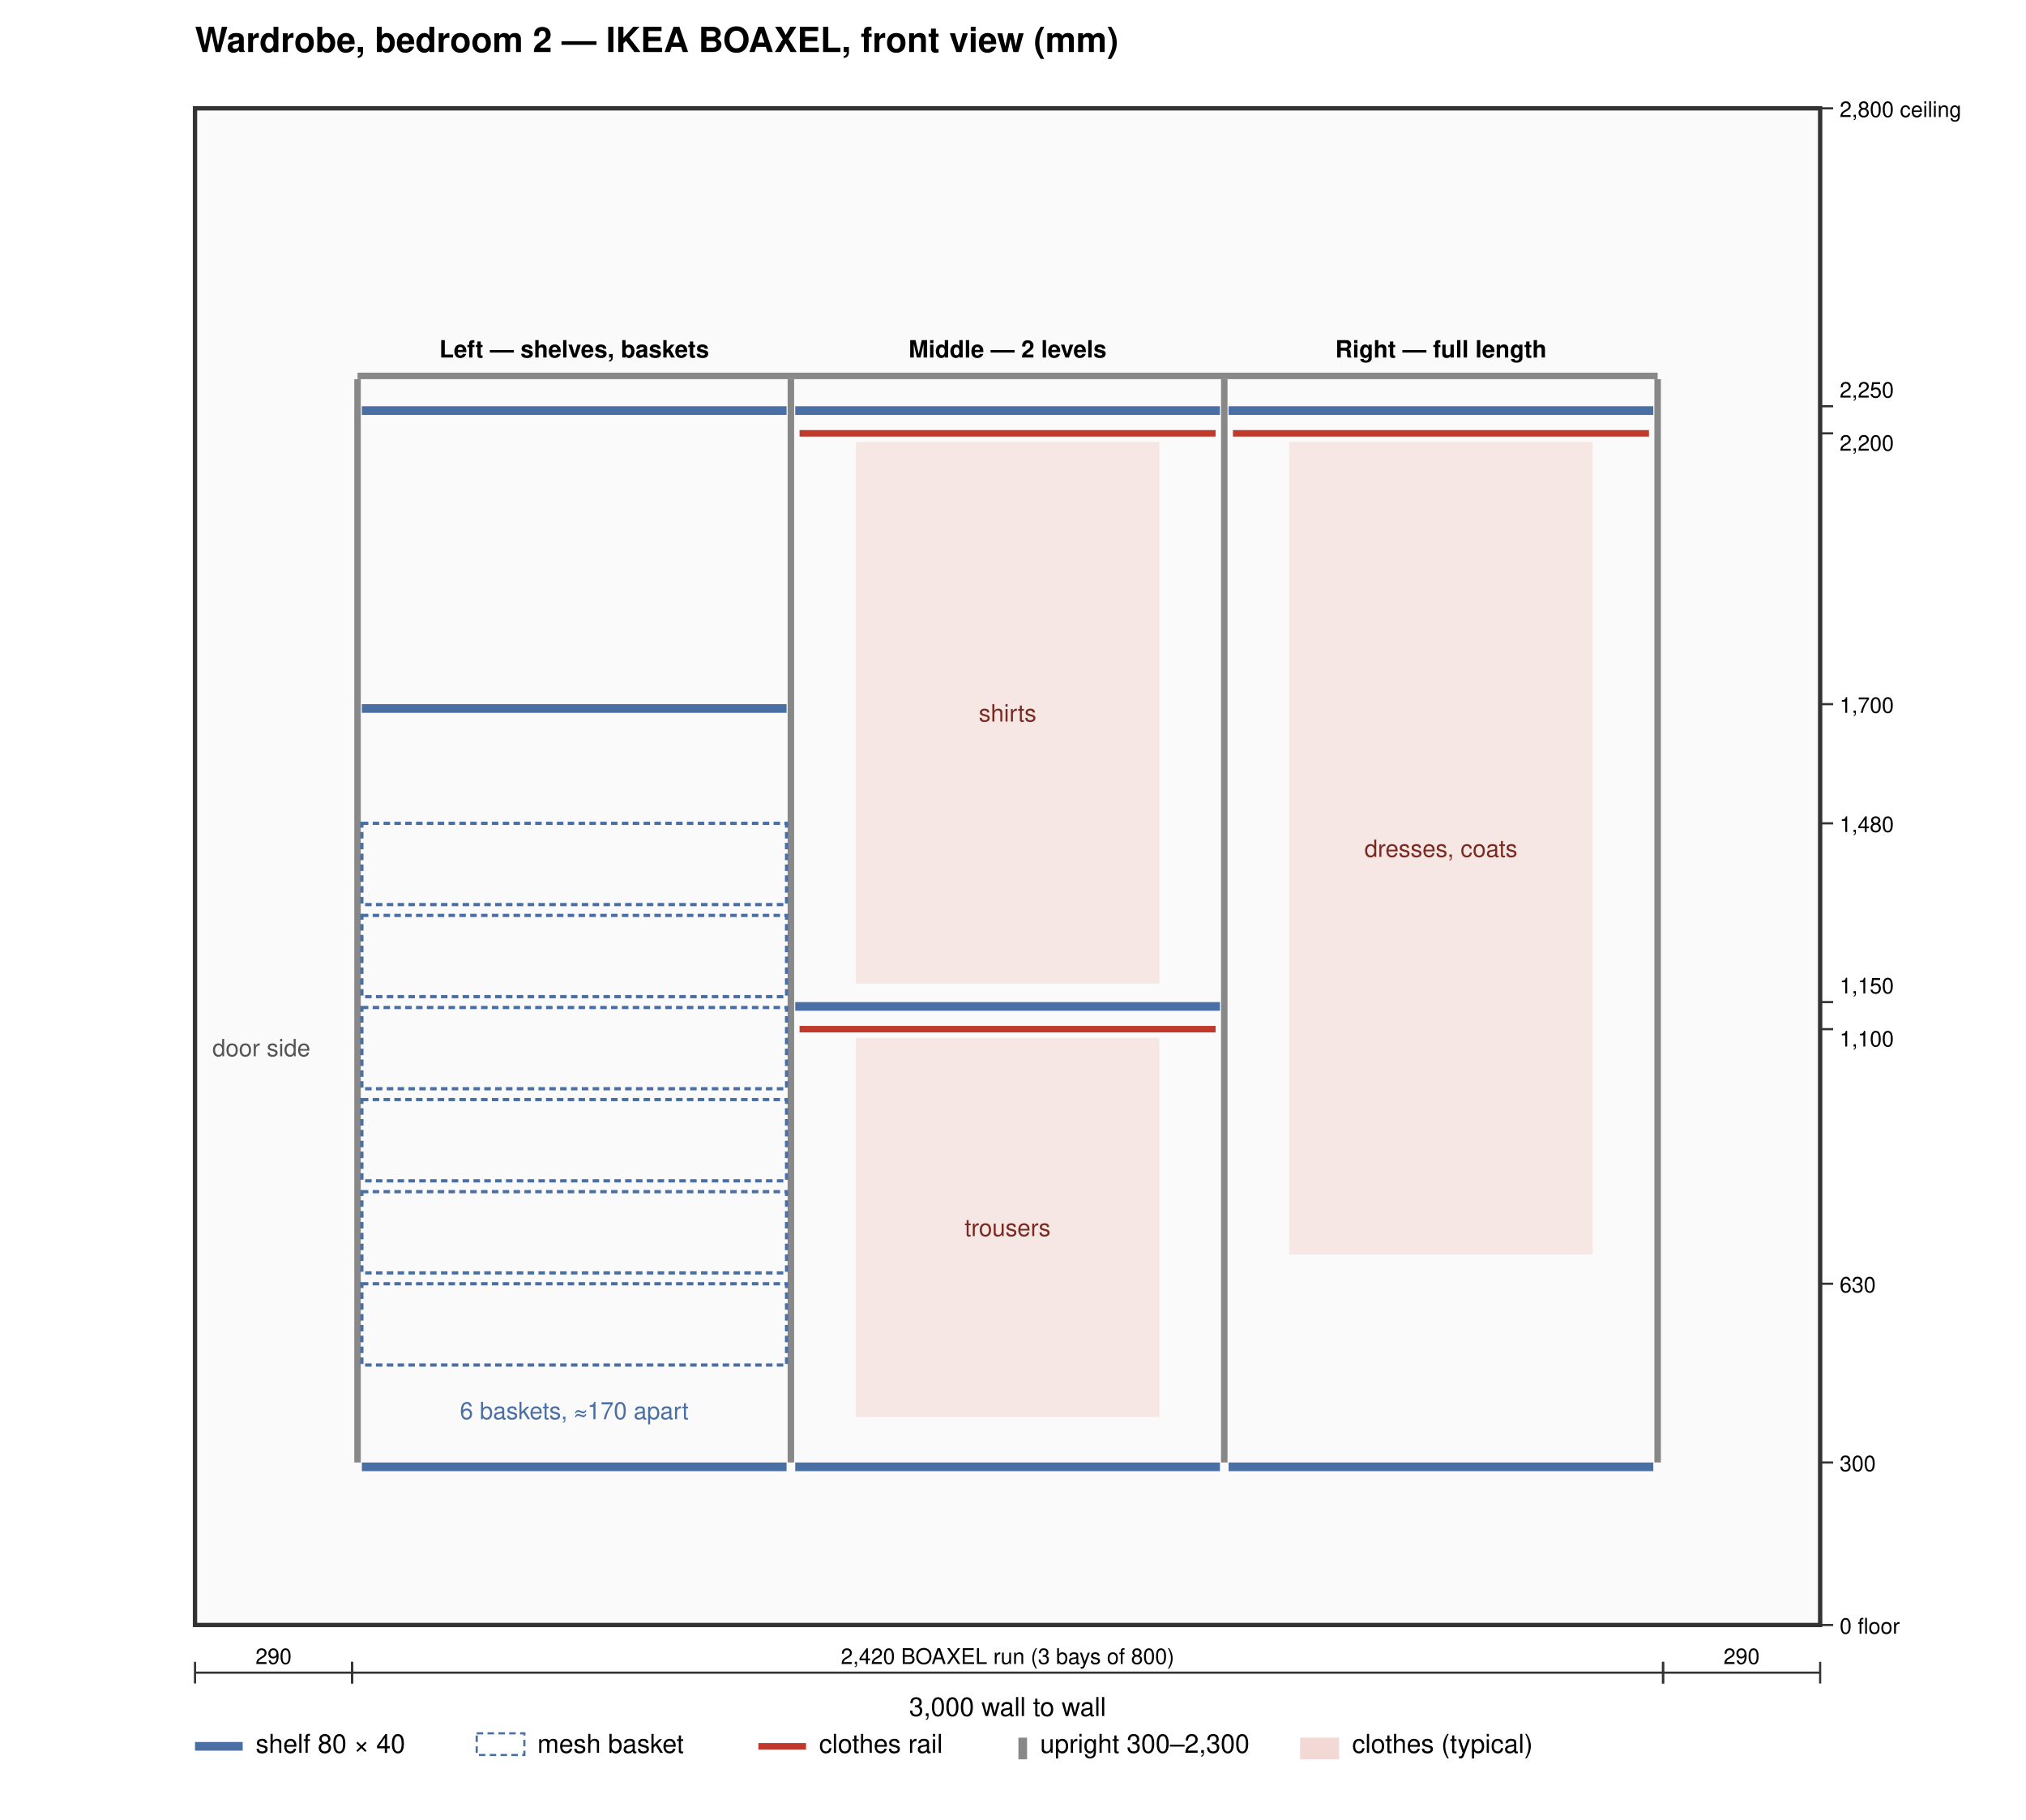
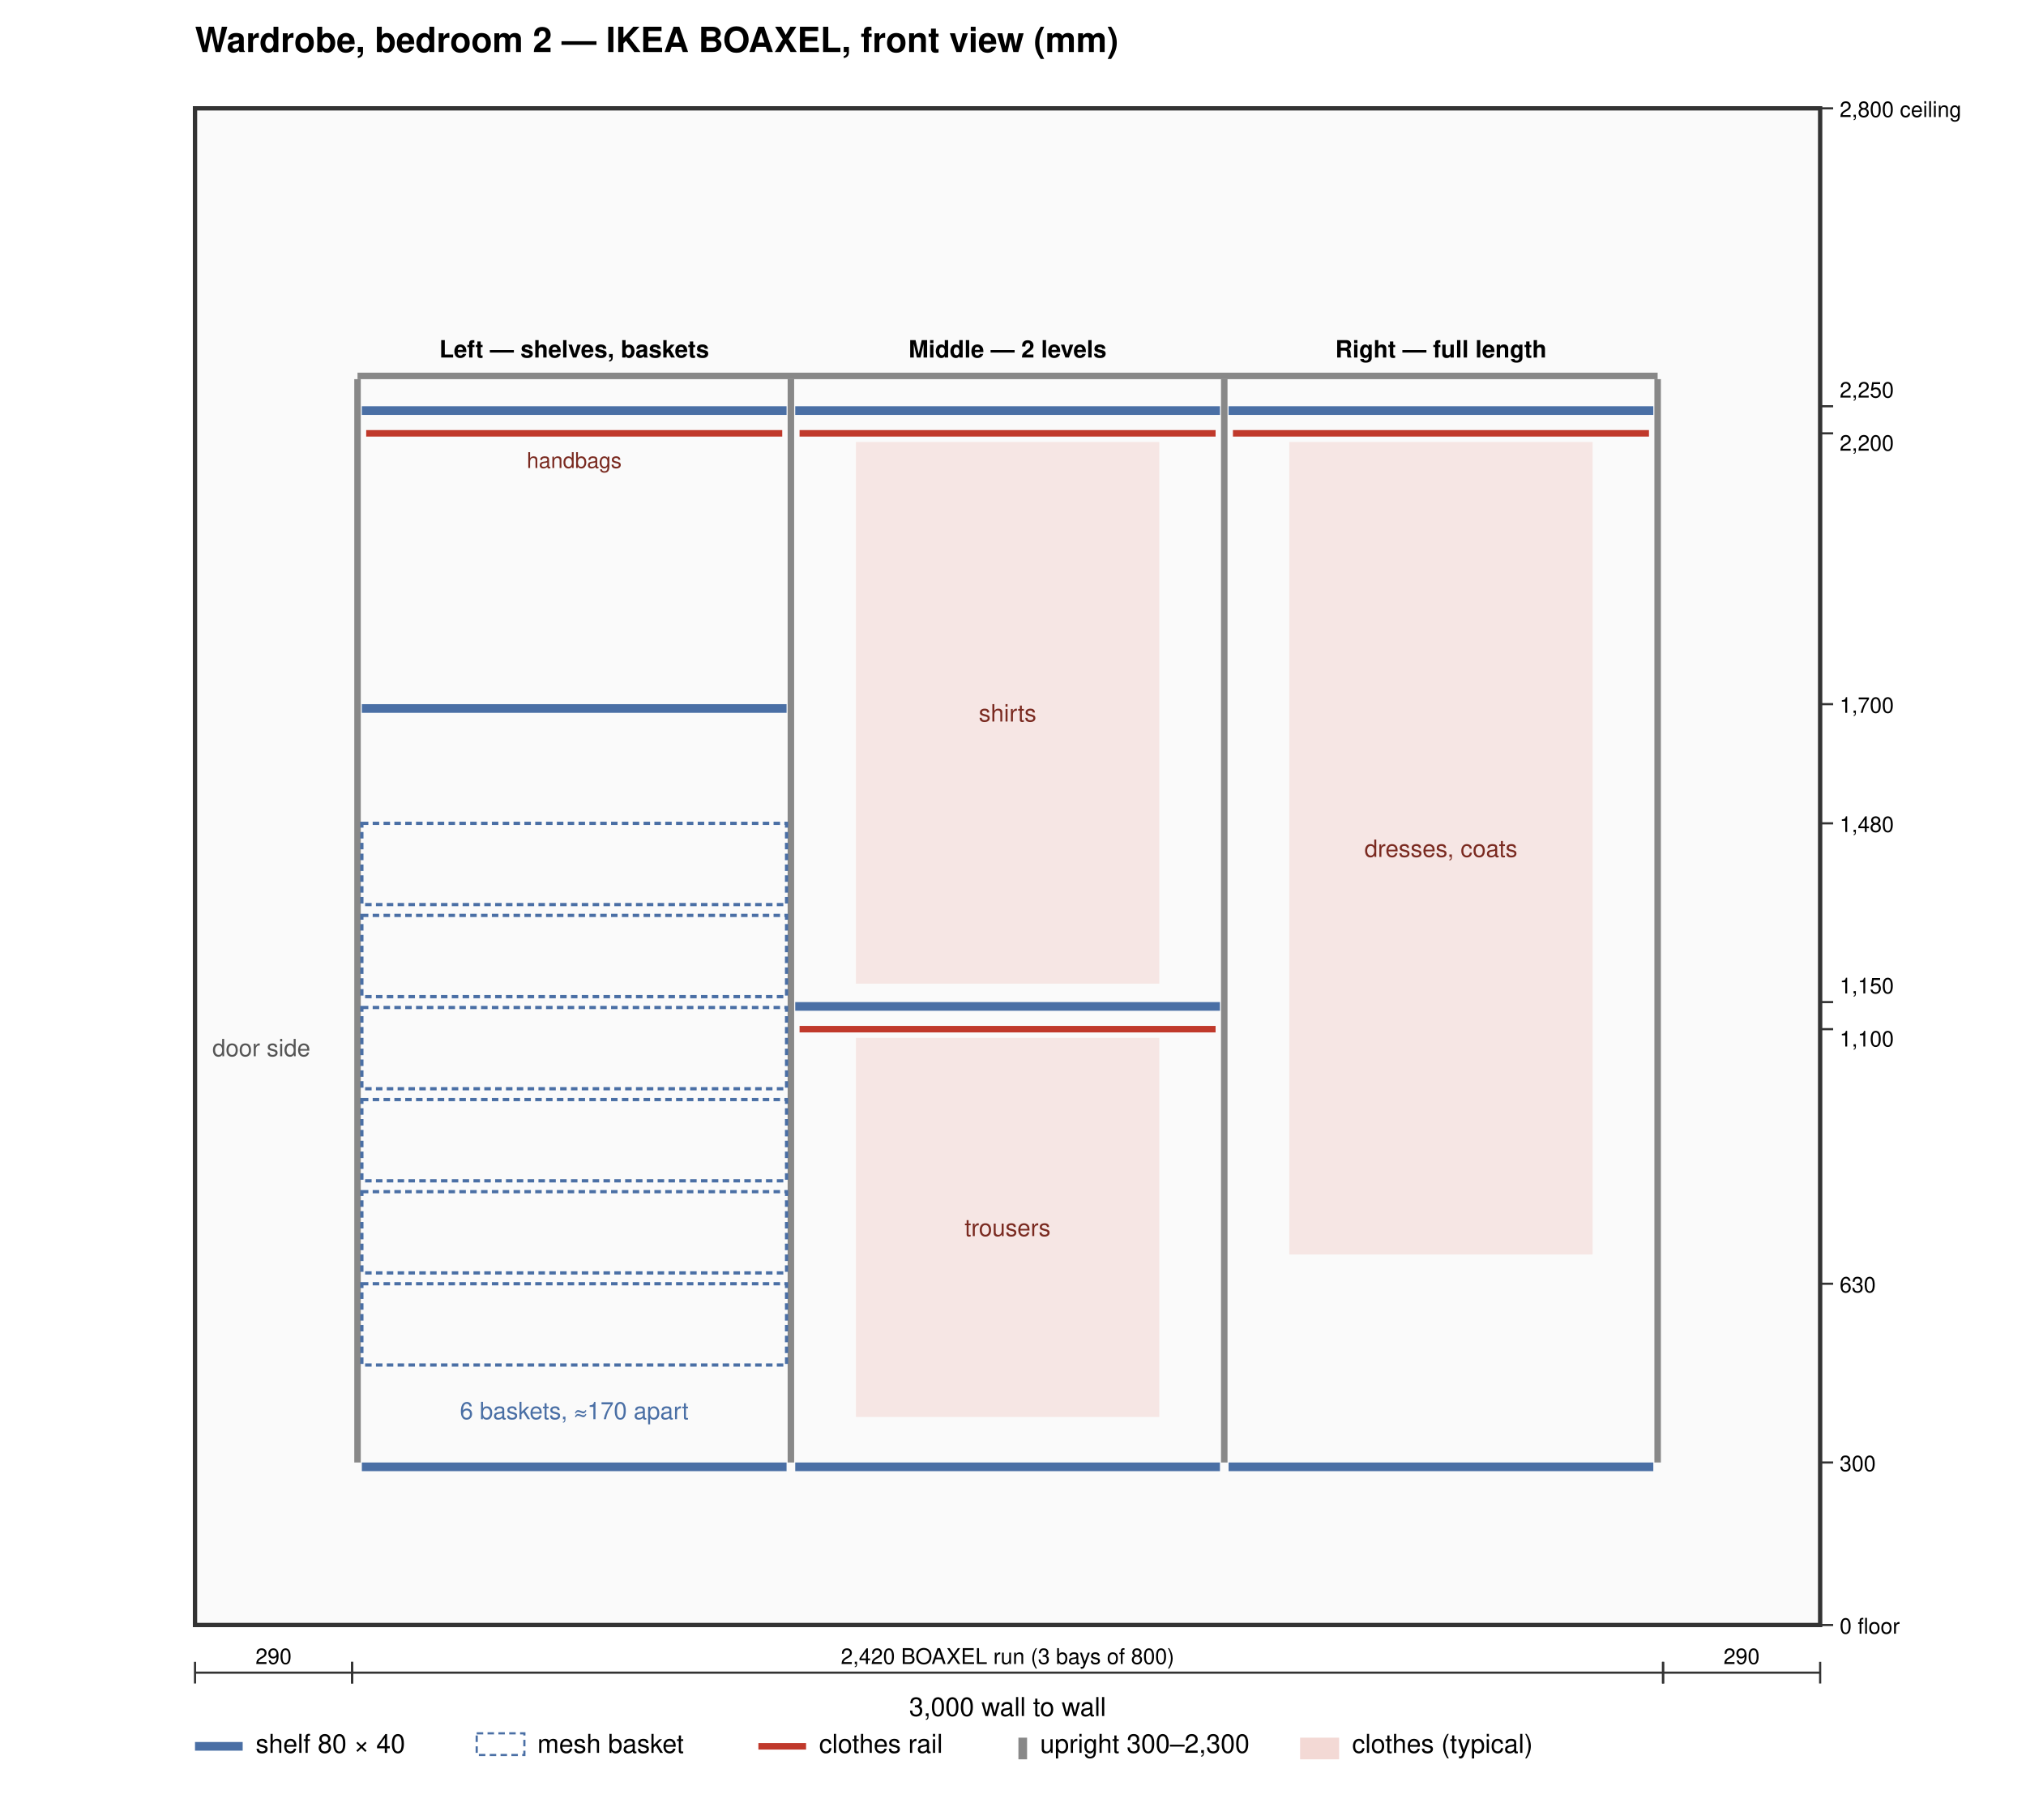
<svg xmlns="http://www.w3.org/2000/svg" viewBox="0 0 935 840" width="935" height="840" font-family="Helvetica, Arial, sans-serif" font-size="12">
  <rect width="935" height="840" fill="#fff" />
  <text x="90" y="24" font-size="16" font-weight="bold">Wardrobe, bedroom 2 — IKEA BOAXEL, front view (mm)</text>
  <rect x="90.0" y="50.0" width="750.0" height="700.0" fill="#fafafa" stroke="#333" stroke-width="2" />
  <rect x="163.5" y="175.0" width="3" height="500.0" fill="#888" />
  <rect x="363.5" y="175.0" width="3" height="500.0" fill="#888" />
  <rect x="563.5" y="175.0" width="3" height="500.0" fill="#888" />
  <rect x="763.5" y="175.0" width="3" height="500.0" fill="#888" />
  <rect x="165.0" y="172.0" width="600.0" height="3" fill="#888" />
  <rect x="167.0" y="187.5" width="196.0" height="4" fill="#4a6fa5" />
  <rect x="167.0" y="325.0" width="196.0" height="4" fill="#4a6fa5" />
+   <line x1="169.0" y1="200.0" x2="361.0" y2="200.0" stroke="#c0392b" stroke-width="3" />
+   <text x="265.0" y="216.0" text-anchor="middle" fill="#7a2a20" font-size="10">handbags</text>
  <rect x="167.0" y="380.0" width="196.0" height="37.5" fill="none" stroke="#4a6fa5" stroke-width="1.5" stroke-dasharray="3 2" />
  <rect x="167.0" y="422.5" width="196.0" height="37.5" fill="none" stroke="#4a6fa5" stroke-width="1.5" stroke-dasharray="3 2" />
  <rect x="167.0" y="465.0" width="196.0" height="37.5" fill="none" stroke="#4a6fa5" stroke-width="1.5" stroke-dasharray="3 2" />
  <rect x="167.0" y="507.5" width="196.0" height="37.5" fill="none" stroke="#4a6fa5" stroke-width="1.5" stroke-dasharray="3 2" />
  <rect x="167.0" y="550.0" width="196.0" height="37.5" fill="none" stroke="#4a6fa5" stroke-width="1.5" stroke-dasharray="3 2" />
  <rect x="167.0" y="592.5" width="196.0" height="37.5" fill="none" stroke="#4a6fa5" stroke-width="1.5" stroke-dasharray="3 2" />
  <rect x="167.0" y="675.0" width="196.0" height="4" fill="#4a6fa5" />
  <text x="265.0" y="655.0" text-anchor="middle" fill="#4a6fa5" font-size="11">6 baskets, ≈170 apart</text>
  <rect x="367.0" y="187.5" width="196.0" height="4" fill="#4a6fa5" />
  <line x1="369.0" y1="200.0" x2="561.0" y2="200.0" stroke="#c0392b" stroke-width="3" />
  <rect x="395.0" y="204.0" width="140.0" height="250.0" fill="#f3d9d5" opacity="0.6" />
  <text x="465.0" y="333.0" text-anchor="middle" fill="#7a2a20" font-size="11">shirts</text>
  <rect x="367.0" y="462.5" width="196.0" height="4" fill="#4a6fa5" />
  <line x1="369.0" y1="475.0" x2="561.0" y2="475.0" stroke="#c0392b" stroke-width="3" />
  <rect x="395.0" y="479.0" width="140.0" height="175.0" fill="#f3d9d5" opacity="0.6" />
  <text x="465.0" y="570.5" text-anchor="middle" fill="#7a2a20" font-size="11">trousers</text>
  <rect x="367.0" y="675.0" width="196.0" height="4" fill="#4a6fa5" />
  <rect x="567.0" y="187.5" width="196.0" height="4" fill="#4a6fa5" />
  <line x1="569.0" y1="200.0" x2="761.0" y2="200.0" stroke="#c0392b" stroke-width="3" />
  <rect x="595.0" y="204.0" width="140.0" height="375.0" fill="#f3d9d5" opacity="0.6" />
  <text x="665.0" y="395.5" text-anchor="middle" fill="#7a2a20" font-size="11">dresses, coats</text>
  <rect x="567.0" y="675.0" width="196.0" height="4" fill="#4a6fa5" />
  <text x="98.0" y="487.5" font-size="11" fill="#555">door side</text>
  <line x1="840.0" y1="50.0" x2="846.0" y2="50.0" stroke="#333" />
  <text x="849.0" y="54.0" font-size="10">2,800 ceiling</text>
  <line x1="840.0" y1="187.5" x2="846.0" y2="187.5" stroke="#333" />
  <text x="849.0" y="183.5" font-size="10">2,250</text>
  <line x1="840.0" y1="200.0" x2="846.0" y2="200.0" stroke="#333" />
  <text x="849.0" y="208.0" font-size="10">2,200</text>
  <line x1="840.0" y1="325.0" x2="846.0" y2="325.0" stroke="#333" />
  <text x="849.0" y="329.0" font-size="10">1,700</text>
  <line x1="840.0" y1="380.0" x2="846.0" y2="380.0" stroke="#333" />
  <text x="849.0" y="384.0" font-size="10">1,480</text>
  <line x1="840.0" y1="592.5" x2="846.0" y2="592.5" stroke="#333" />
  <text x="849.0" y="596.5" font-size="10">630</text>
  <line x1="840.0" y1="462.5" x2="846.0" y2="462.5" stroke="#333" />
  <text x="849.0" y="458.5" font-size="10">1,150</text>
  <line x1="840.0" y1="475.0" x2="846.0" y2="475.0" stroke="#333" />
  <text x="849.0" y="483.0" font-size="10">1,100</text>
  <line x1="840.0" y1="675.0" x2="846.0" y2="675.0" stroke="#333" />
  <text x="849.0" y="679.0" font-size="10">300</text>
  <line x1="840.0" y1="750.0" x2="846.0" y2="750.0" stroke="#333" />
  <text x="849.0" y="754.0" font-size="10">0 floor</text>
  <line x1="90.0" y1="772.0" x2="162.5" y2="772.0" stroke="#333" />
  <line x1="90.0" y1="767.0" x2="90.0" y2="777.0" stroke="#333" />
  <line x1="162.5" y1="767.0" x2="162.5" y2="777.0" stroke="#333" />
  <text x="126.25" y="768.0" text-anchor="middle" font-size="10">290</text>
  <line x1="162.5" y1="772.0" x2="767.5" y2="772.0" stroke="#333" />
  <line x1="162.5" y1="767.0" x2="162.5" y2="777.0" stroke="#333" />
  <line x1="767.5" y1="767.0" x2="767.5" y2="777.0" stroke="#333" />
  <text x="465.0" y="768.0" text-anchor="middle" font-size="10">2,420 BOAXEL run (3 bays of 800)</text>
  <line x1="767.5" y1="772.0" x2="840.0" y2="772.0" stroke="#333" />
  <line x1="767.5" y1="767.0" x2="767.5" y2="777.0" stroke="#333" />
  <line x1="840.0" y1="767.0" x2="840.0" y2="777.0" stroke="#333" />
  <text x="803.75" y="768.0" text-anchor="middle" font-size="10">290</text>
  <text x="465.0" y="792.0" text-anchor="middle">3,000 wall to wall</text>
  <text x="265.0" y="165.0" text-anchor="middle" font-weight="bold" font-size="11">Left — shelves, baskets</text>
  <text x="465.0" y="165.0" text-anchor="middle" font-weight="bold" font-size="11">Middle — 2 levels</text>
  <text x="665.0" y="165.0" text-anchor="middle" font-weight="bold" font-size="11">Right — full length</text>
  <rect x="90" y="804.0" width="22" height="4" fill="#4a6fa5" />
  <text x="118" y="809.0">shelf 80 × 40</text>
  <rect x="220" y="800.0" width="22" height="10" fill="none" stroke="#4a6fa5" stroke-dasharray="3 2" />
  <text x="248" y="809.0">mesh basket</text>
  <line x1="350" y1="806.0" x2="372" y2="806.0" stroke="#c0392b" stroke-width="3" />
  <text x="378" y="809.0">clothes rail</text>
  <rect x="470" y="802.0" width="4" height="10" fill="#888" />
  <text x="480" y="809.0">upright 300–2,300</text>
  <rect x="600" y="802.0" width="18" height="10" fill="#f3d9d5" />
  <text x="624" y="809.0">clothes (typical)</text>
</svg>
